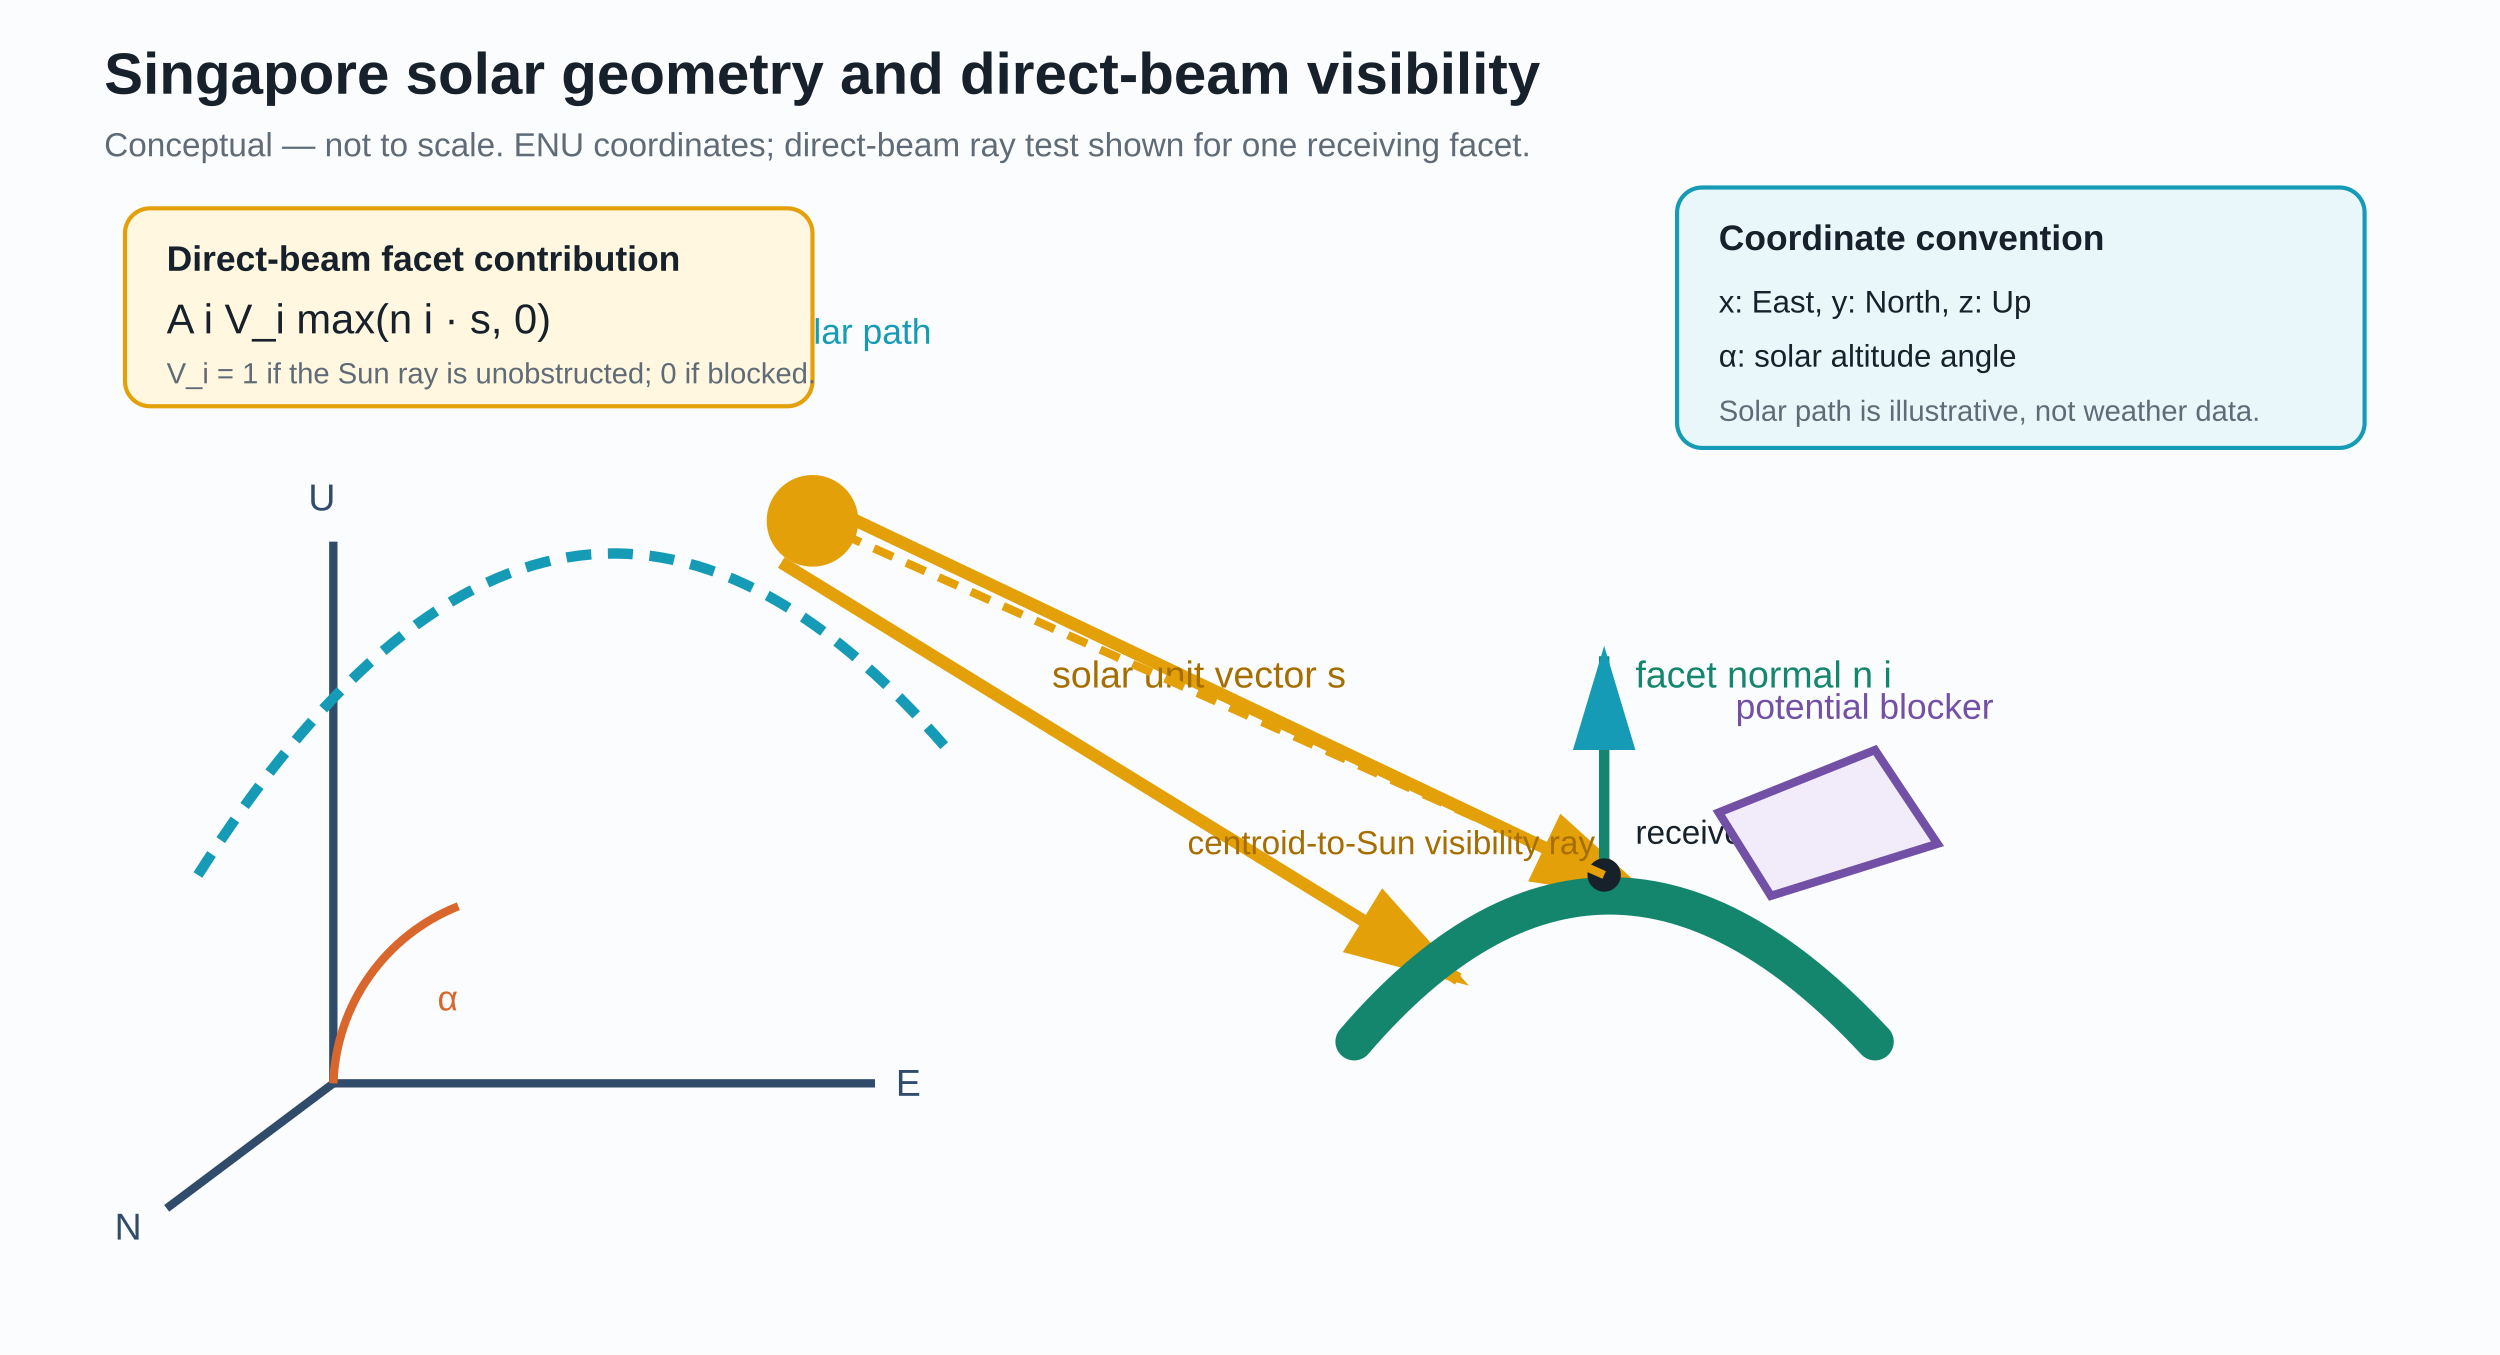
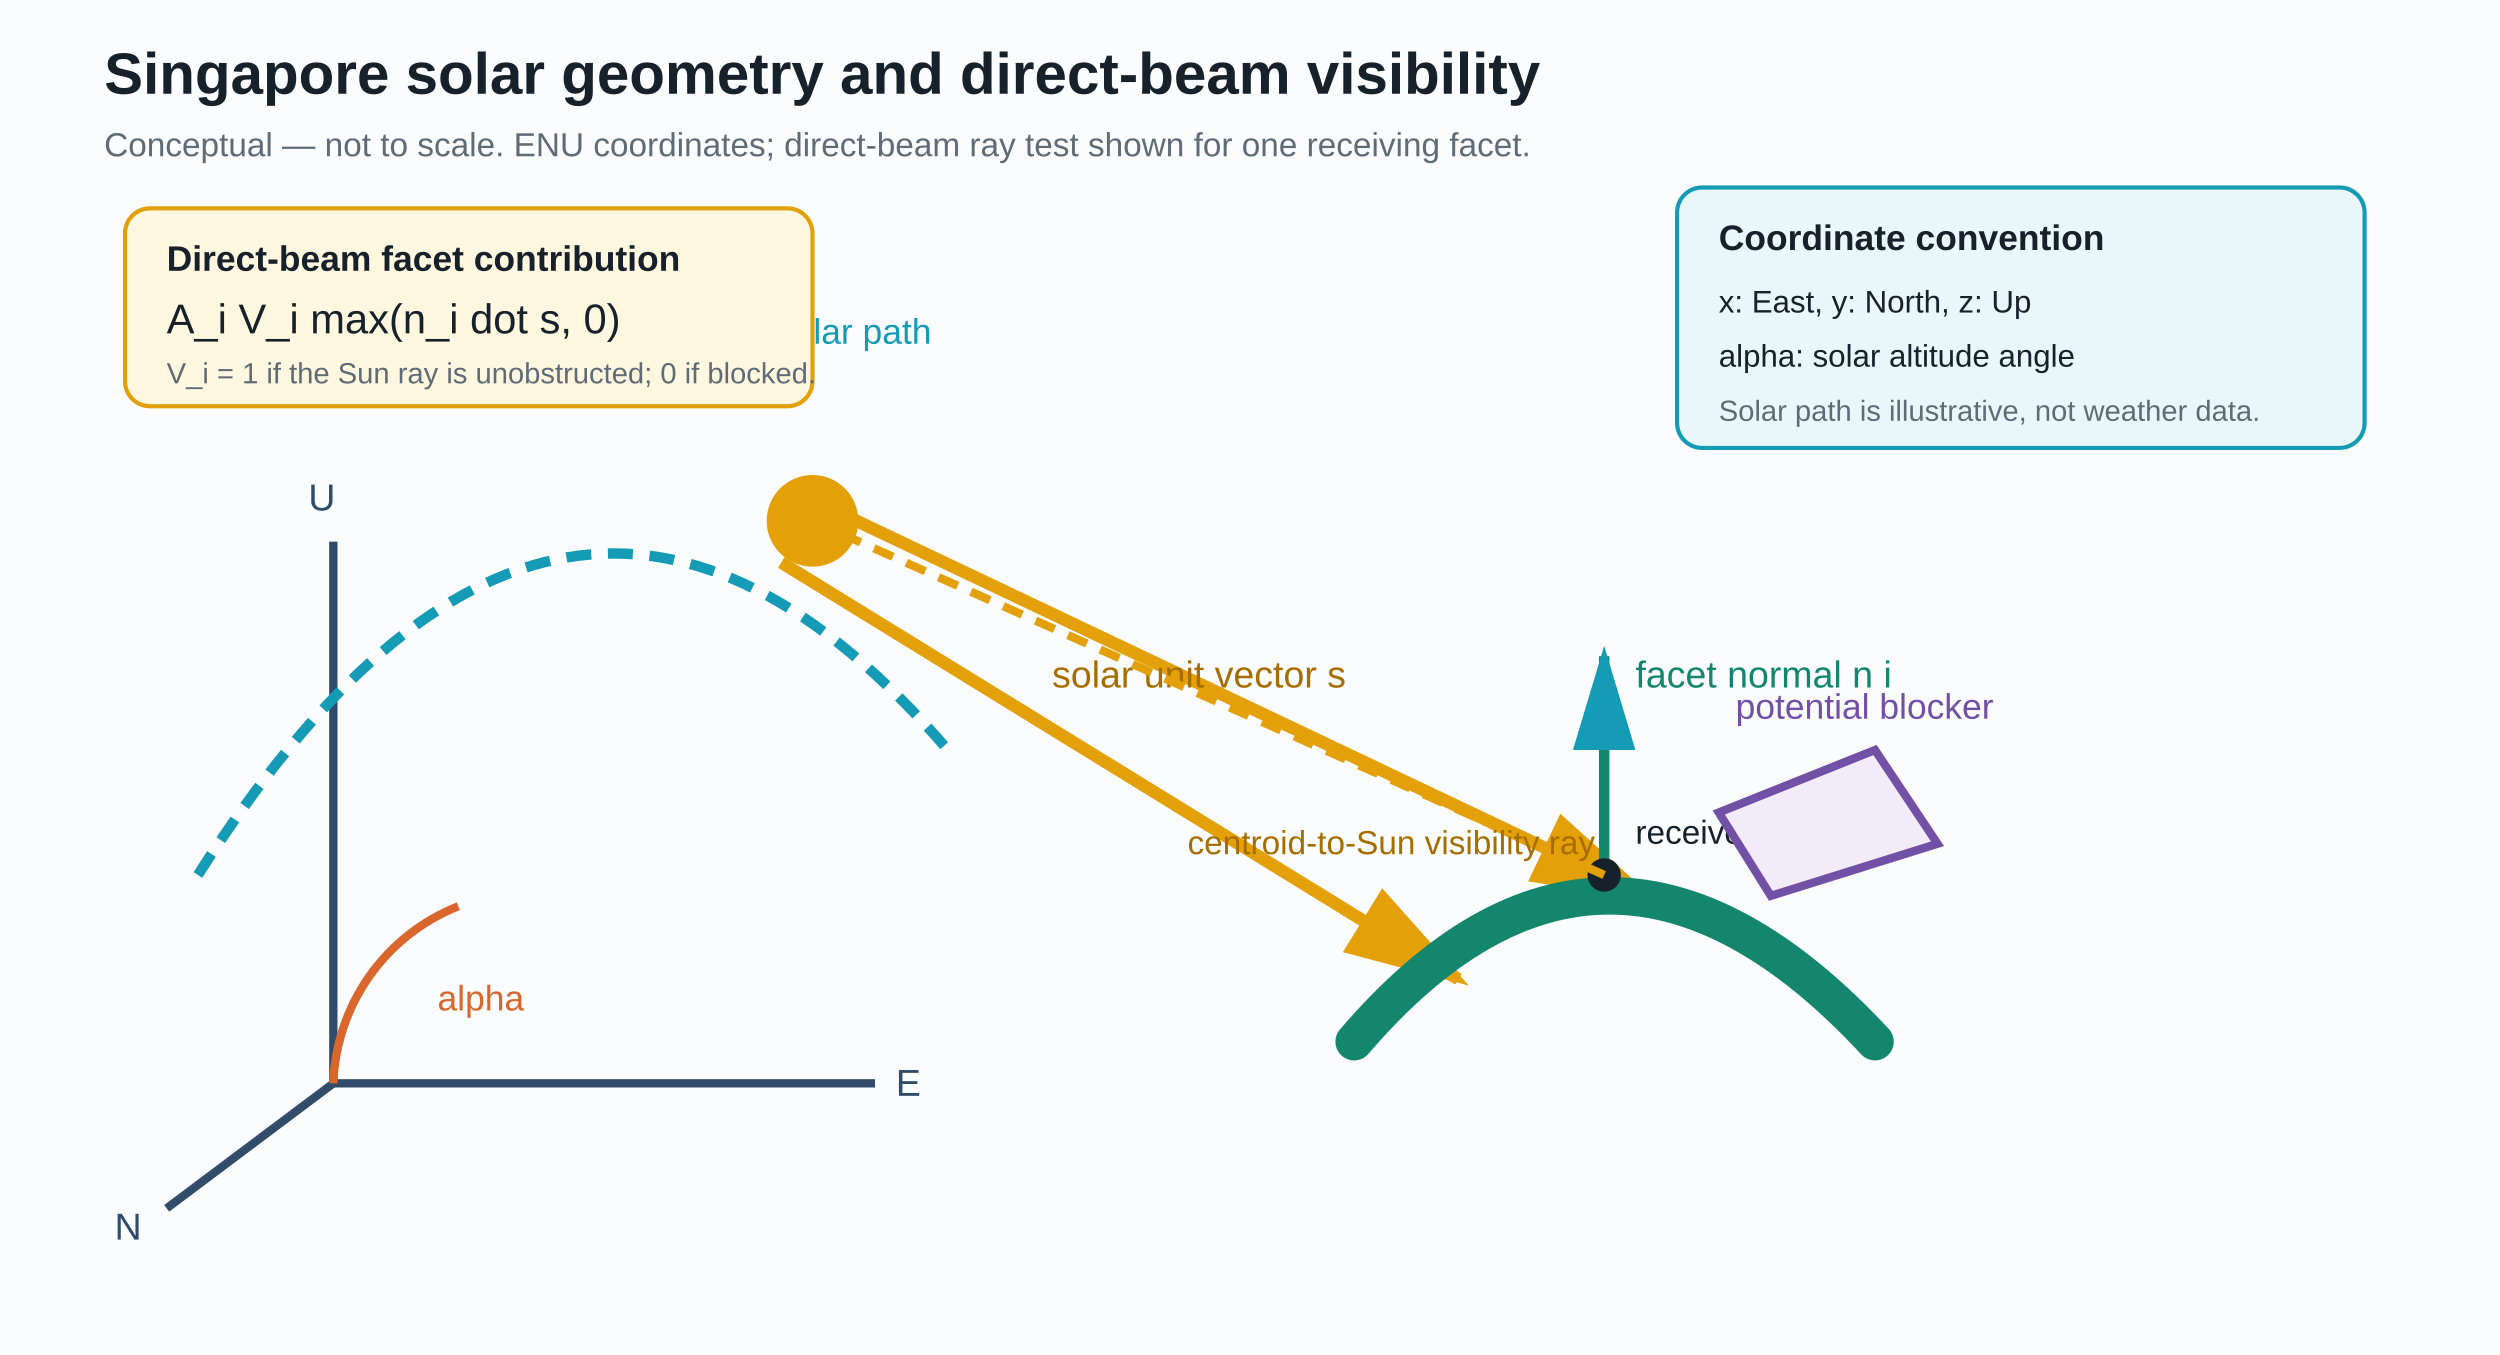
<svg xmlns="http://www.w3.org/2000/svg" width="1200" height="650" viewBox="0 0 1200 650">
  <rect width="1200" height="650" fill="#fbfcfd" />
  <defs>
    <marker id="gold" markerWidth="10" markerHeight="10" refX="9" refY="3" orient="auto">
      <path d="M0,0 L10,3 L0,6 Z" fill="#e3a008" />
    </marker>
    <marker id="cyan" markerWidth="10" markerHeight="10" refX="9" refY="3" orient="auto">
      <path d="M0,0 L10,3 L0,6 Z" fill="#159bb5" />
    </marker>
  </defs>
  <text x="50" y="45" font-family="Arial" font-size="28" font-weight="700" fill="#17212b">Singapore solar geometry and direct-beam visibility</text>
  <text x="50" y="75" font-family="Arial" font-size="16" fill="#5f6b76">Conceptual — not to scale. ENU coordinates; direct-beam ray test shown for one receiving facet.</text>
  <line x1="160" y1="520" x2="420" y2="520" stroke="#314b6b" stroke-width="4" />
  <line x1="160" y1="520" x2="160" y2="260" stroke="#314b6b" stroke-width="4" />
  <line x1="160" y1="520" x2="80" y2="580" stroke="#314b6b" stroke-width="4" />
  <text x="430" y="526" font-family="Arial" font-size="18" fill="#314b6b">E</text>
  <text x="148" y="245" font-family="Arial" font-size="18" fill="#314b6b">U</text>
  <text x="55" y="595" font-family="Arial" font-size="18" fill="#314b6b">N</text>
  <path d="M95 420 Q270 145 455 360" fill="none" stroke="#159bb5" stroke-width="5" stroke-dasharray="12 8" />
  <text x="260" y="165" font-family="Arial" font-size="17" fill="#159bb5">representative solar path</text>
  <circle cx="390" cy="250" r="22" fill="#e3a008" />
  <g stroke="#e3a008" stroke-width="6" marker-end="url(#gold)">
    <line x1="375" y1="270" x2="700" y2="470" />
    <line x1="390" y1="240" x2="790" y2="430" />
  </g>
  <text x="505" y="330" font-family="Arial" font-size="18" fill="#a66e00">solar unit vector s</text>
  <path d="M650 500 Q770 360 900 500" fill="none" stroke="#14866d" stroke-width="18" stroke-linecap="round" />
  <line x1="770" y1="420" x2="770" y2="315" stroke="#14866d" stroke-width="5" marker-end="url(#cyan)" />
  <text x="785" y="330" font-family="Arial" font-size="18" fill="#14866d">facet normal n i</text>
  <circle cx="770" cy="420" r="8" fill="#17212b" />
  <text x="785" y="405" font-family="Arial" font-size="16" fill="#17212b">receiver centroid</text>
  <path d="M825 390 L900 360 L930 405 L850 430 Z" fill="#f2ecfa" stroke="#7250a5" stroke-width="4" />
  <text x="895" y="345" text-anchor="middle" font-family="Arial" font-size="17" fill="#7250a5">potential blocker</text>
  <line x1="770" y1="420" x2="390" y2="250" stroke="#e3a008" stroke-width="4" stroke-dasharray="10 7" />
  <text x="570" y="410" font-family="Arial" font-size="16" fill="#a66e00">centroid-to-Sun visibility ray</text>
  <path d="M160 520 A95 95 0 0 1 220 435" fill="none" stroke="#d9672d" stroke-width="4" />
-   <text x="210" y="485" font-family="Arial" font-size="17" fill="#d9672d">α</text>
+   <text x="210" y="485" font-family="Arial" font-size="17" fill="#d9672d">alpha</text>
  <rect x="60" y="100" width="330" height="95" rx="12" fill="#fff7df" stroke="#e3a008" stroke-width="2" />
  <text x="80" y="130" font-family="Arial" font-size="17" font-weight="700" fill="#17212b">Direct-beam facet contribution</text>
-   <text x="80" y="160" font-family="Arial" font-size="20" fill="#17212b">A i V_i max(n i · s, 0)</text>
+   <text x="80" y="160" font-family="Arial" font-size="20" fill="#17212b">A_i V_i max(n_i dot s, 0)</text>
  <text x="80" y="184" font-family="Arial" font-size="14" fill="#5f6b76">V_i = 1 if the Sun ray is unobstructed; 0 if blocked.</text>
  <rect x="805" y="90" width="330" height="125" rx="12" fill="#e9f7fa" stroke="#159bb5" stroke-width="2" />
  <text x="825" y="120" font-family="Arial" font-size="17" font-weight="700" fill="#17212b">Coordinate convention</text>
  <text x="825" y="150" font-family="Arial" font-size="15" fill="#17212b">x: East, y: North, z: Up</text>
-   <text x="825" y="176" font-family="Arial" font-size="15" fill="#17212b">α: solar altitude angle</text>
+   <text x="825" y="176" font-family="Arial" font-size="15" fill="#17212b">alpha: solar altitude angle</text>
  <text x="825" y="202" font-family="Arial" font-size="14" fill="#5f6b76">Solar path is illustrative, not weather data.</text>
</svg>
